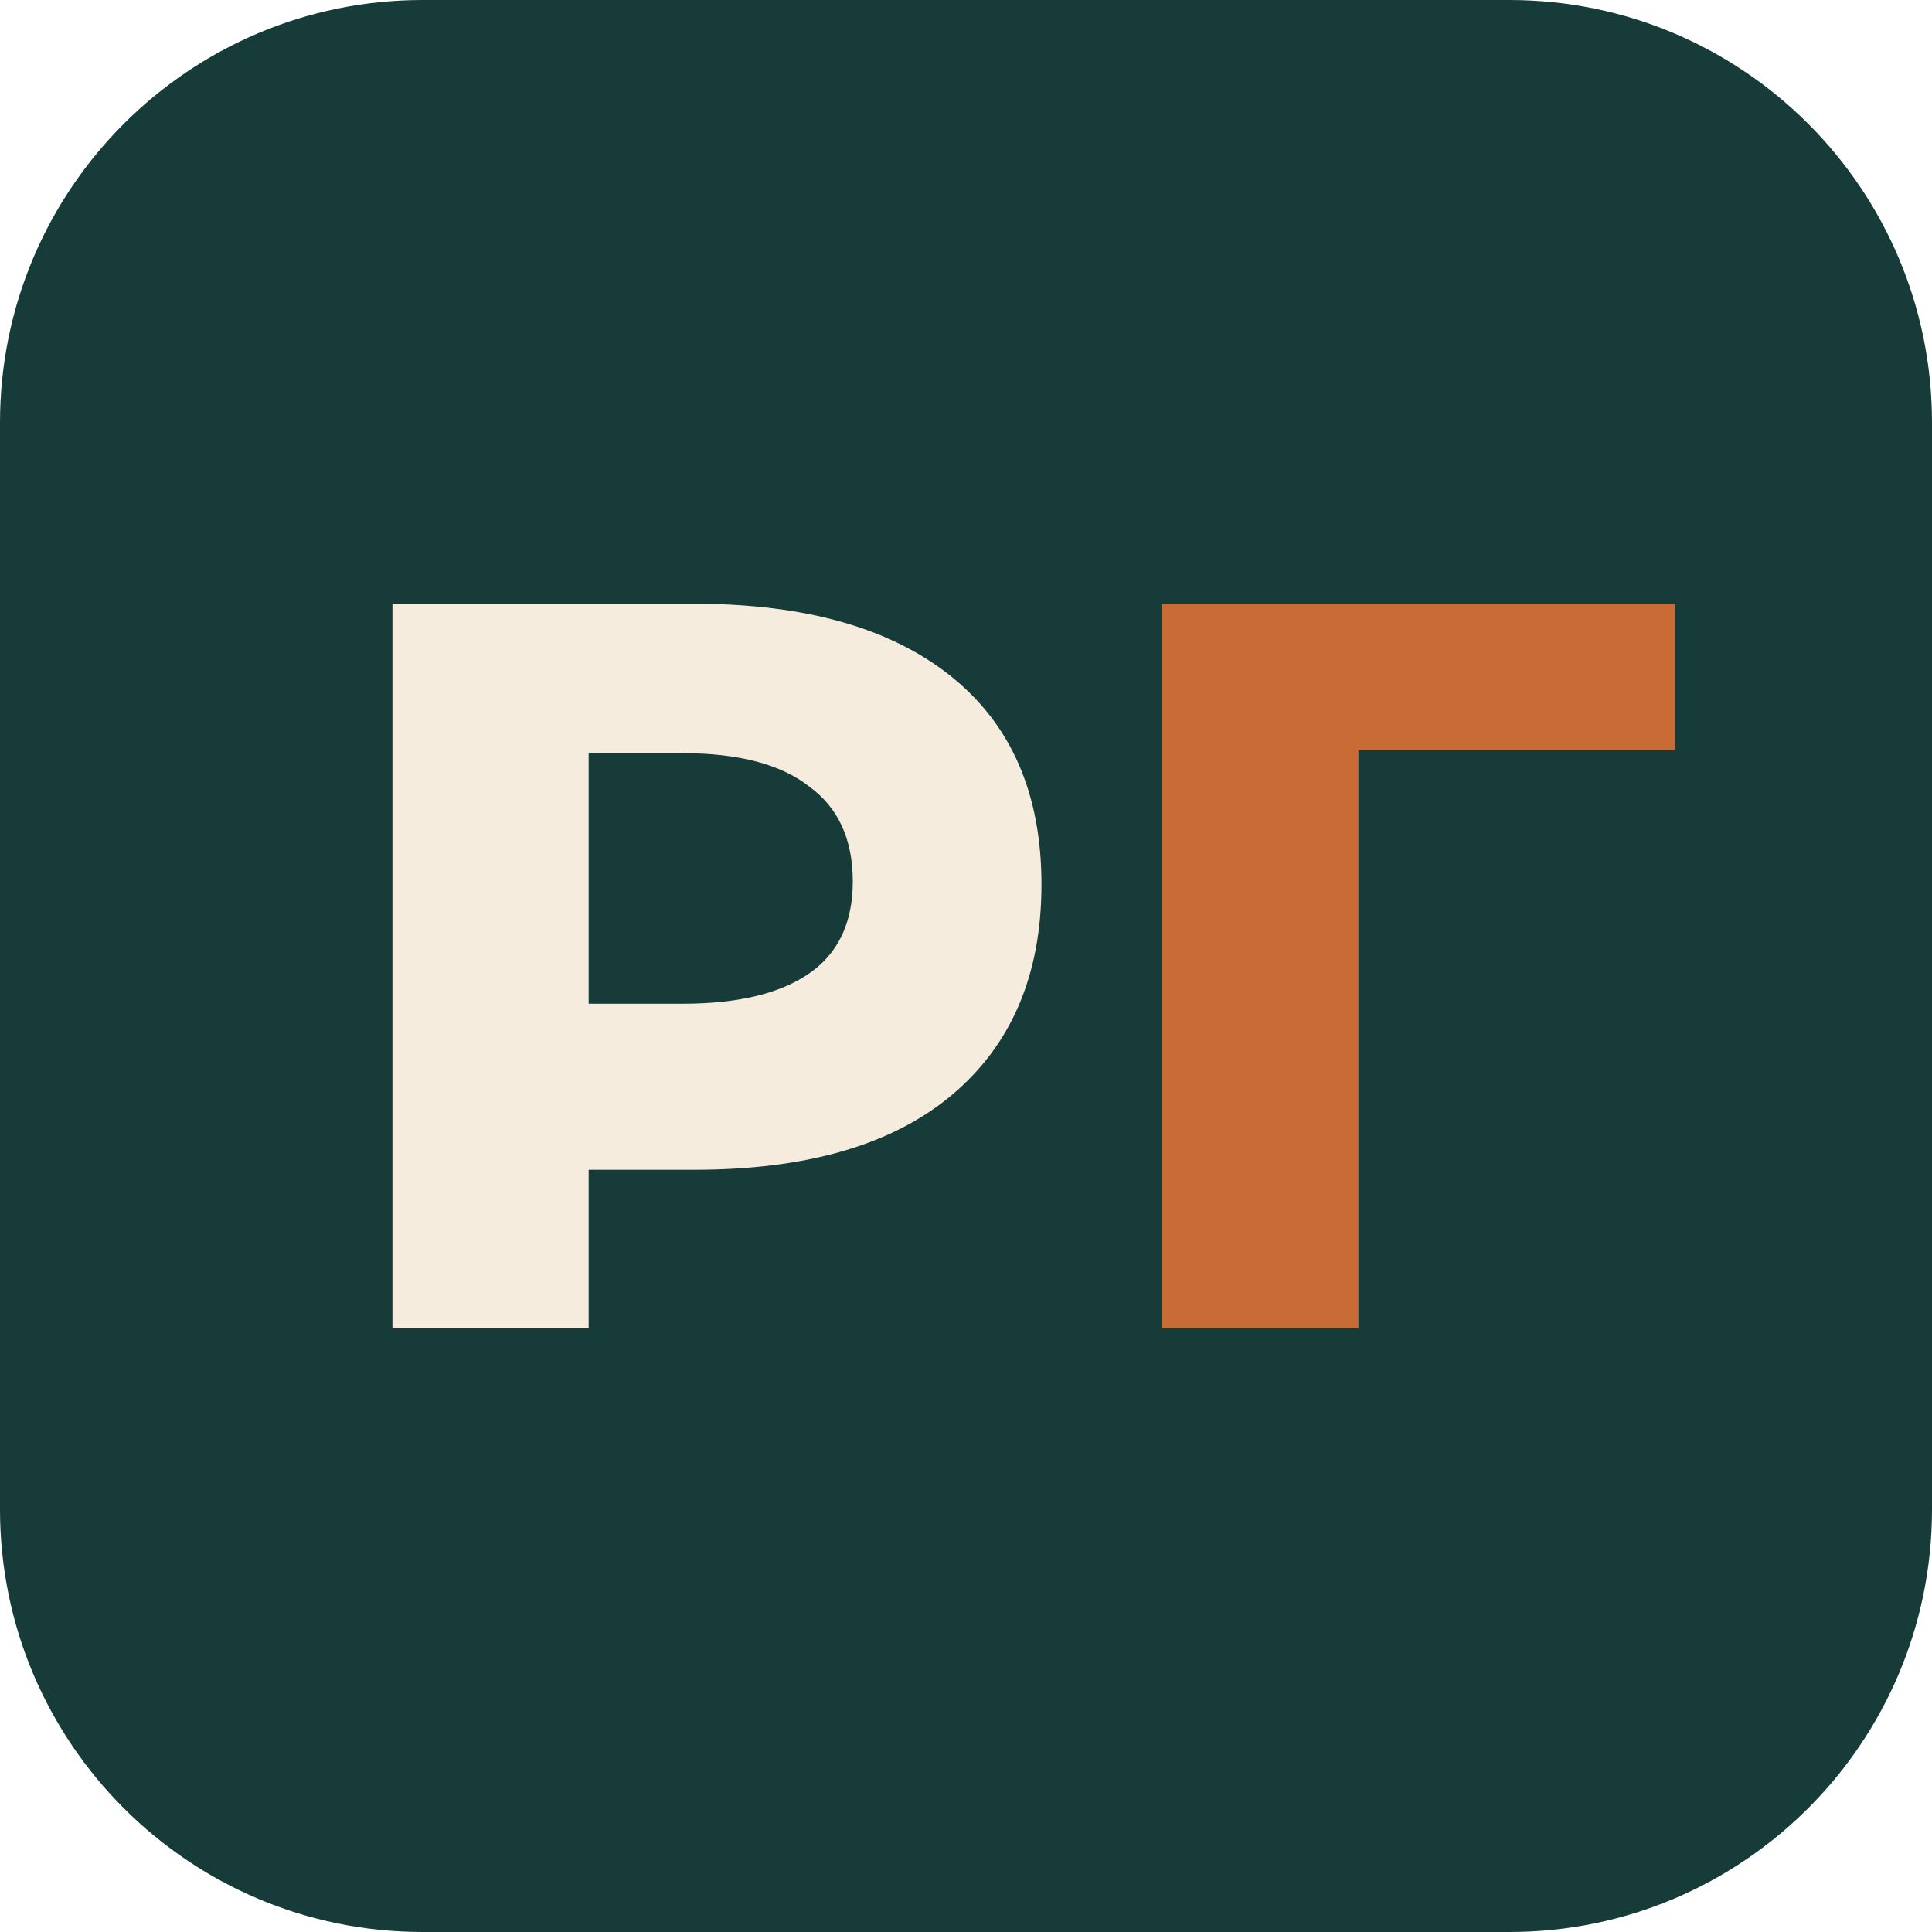
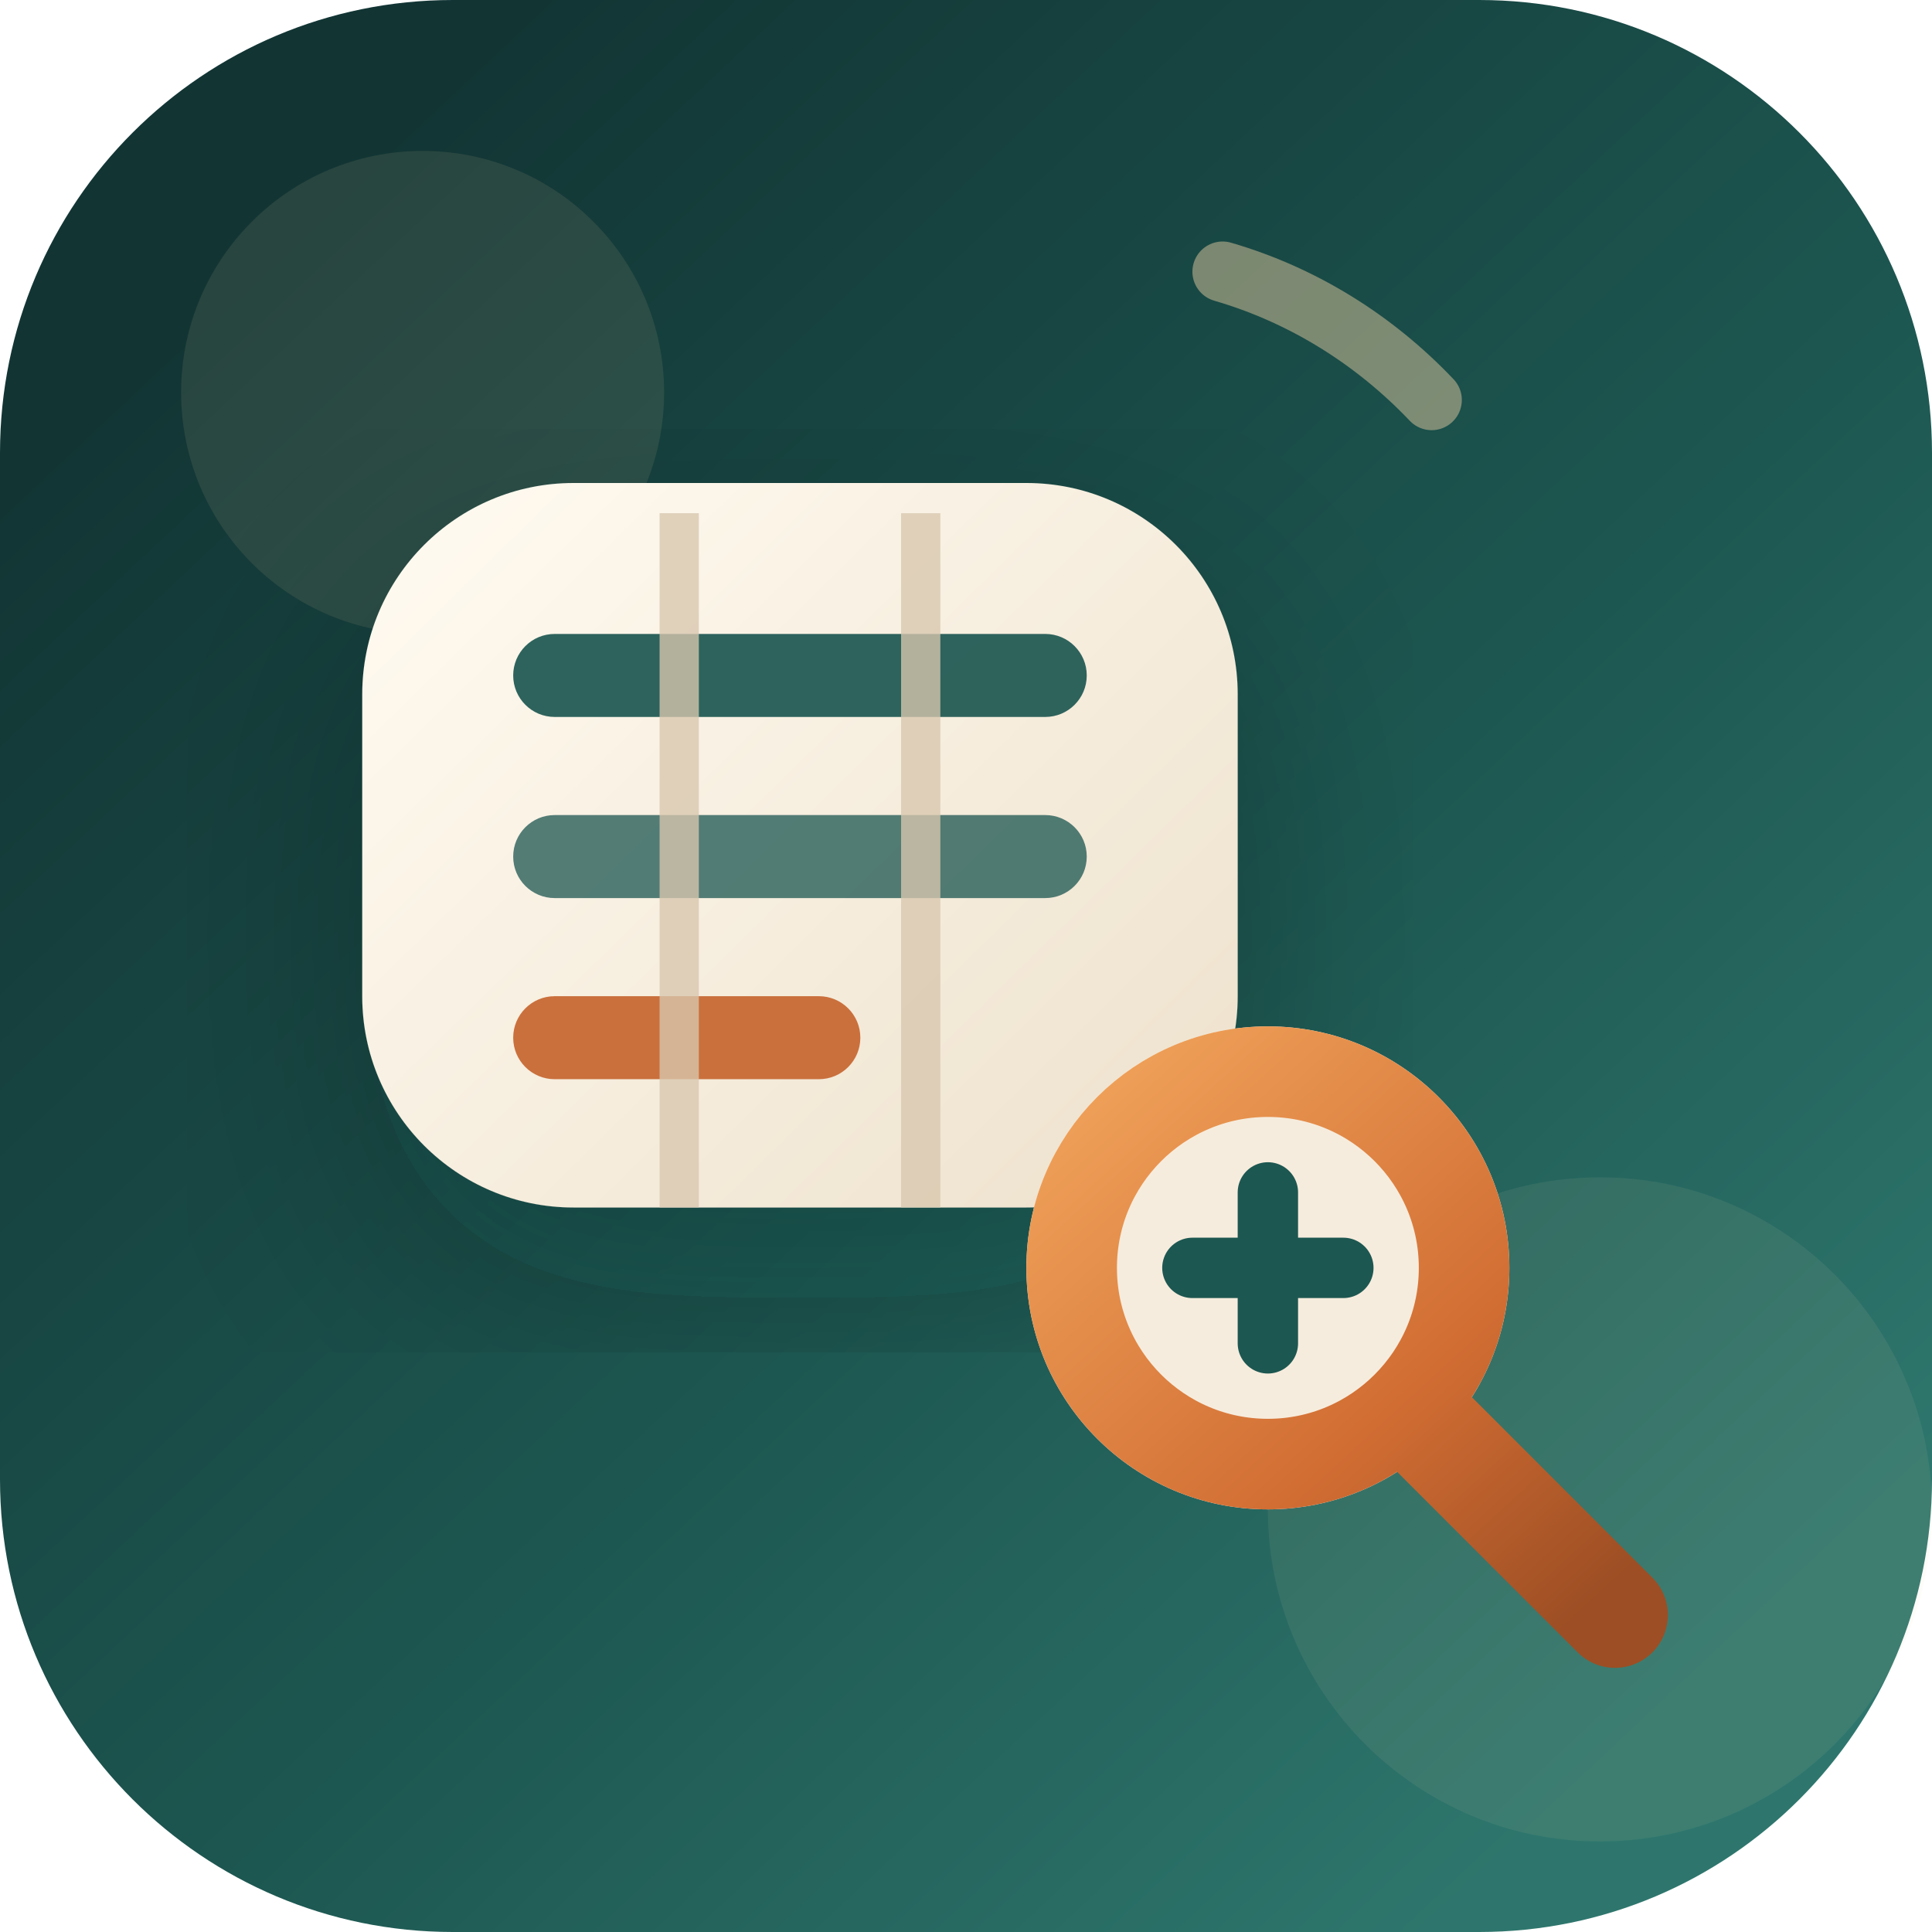
- <svg xmlns="http://www.w3.org/2000/svg" width="256" height="256" viewBox="0 0 256 256" fill="none">
-   <rect width="256" height="256" rx="56" fill="#163B39" />
-   <path d="M52 176V80H92C106.667 80 118 83.2 126 89.6C134 96 138 105.2 138 117.2C138 129.2 134 138.533 126 145.2C118.133 151.733 106.8 155 92 155H78V176H52ZM78 133H90.4C97.733 133 103.333 131.667 107.2 129C111.067 126.333 113 122.267 113 116.8C113 111.2 111.067 107 107.2 104.2C103.467 101.267 97.867 99.8 90.4 99.8H78V133Z" fill="#F5ECDD" />
-   <path d="M154 176V80H180V176H154ZM178 99.4V80H222V99.4H178Z" fill="#C86B35" />
+ <svg xmlns="http://www.w3.org/2000/svg" viewBox="0 0 128 128" role="img" aria-labelledby="title desc">
+   <defs>
+     <linearGradient id="ci-bg" x1="18" y1="16" x2="110" y2="114" gradientUnits="userSpaceOnUse">
+       <stop offset="0" stop-color="#123534" />
+       <stop offset="0.58" stop-color="#1d5751" />
+       <stop offset="1" stop-color="#2e766d" />
+     </linearGradient>
+     <linearGradient id="ci-card" x1="28" y1="33" x2="82" y2="88" gradientUnits="userSpaceOnUse">
+       <stop offset="0" stop-color="#fffaf0" />
+       <stop offset="1" stop-color="#ecdfc9" />
+     </linearGradient>
+     <linearGradient id="ci-lens" x1="75" y1="68" x2="108" y2="104" gradientUnits="userSpaceOnUse">
+       <stop offset="0" stop-color="#f0a25a" />
+       <stop offset="0.62" stop-color="#d16d33" />
+       <stop offset="1" stop-color="#9d4e24" />
+     </linearGradient>
+     <filter id="ci-shadow" x="-20%" y="-20%" width="140%" height="140%">
+       <feDropShadow dx="0" dy="6" stdDeviation="8" flood-color="#09211f" flood-opacity="0.24" />
+     </filter>
+   </defs>
+   <rect width="128" height="128" rx="30" fill="url(#ci-bg)" />
+   <circle cx="28" cy="26" r="16" fill="#f4d5a6" opacity="0.1" />
+   <circle cx="106" cy="100" r="22" fill="#f4d5a6" opacity="0.08" />
+   <g filter="url(#ci-shadow)">
+     <rect x="24" y="32" width="58" height="48" rx="14" fill="url(#ci-card)" />
+     <rect x="34" y="42" width="38" height="5.5" rx="2.75" fill="#1d5751" opacity="0.92" />
+     <rect x="34" y="54" width="38" height="5.5" rx="2.75" fill="#1d5751" opacity="0.76" />
+     <rect x="34" y="66" width="23" height="5.5" rx="2.75" fill="#c86b35" opacity="0.96" />
+     <path d="M45 34V80" stroke="#d8c7ae" stroke-width="2.6" opacity="0.78" />
+     <path d="M61 34V80" stroke="#d8c7ae" stroke-width="2.6" opacity="0.78" />
+   </g>
+   <circle cx="84" cy="84" r="16" fill="#f6ecdd" />
+   <circle cx="84" cy="84" r="13" fill="none" stroke="url(#ci-lens)" stroke-width="6" />
+   <path d="M95 95 107 107" stroke="url(#ci-lens)" stroke-width="7" stroke-linecap="round" />
+   <path d="M79 84h10" stroke="#1d5751" stroke-width="4" stroke-linecap="round" />
+   <path d="M84 79v10" stroke="#1d5751" stroke-width="4" stroke-linecap="round" />
+   <path d="M81 18c5.27 1.53 10.03 4.48 13.85 8.5" fill="none" stroke="#f3d3a5" stroke-width="4" stroke-linecap="round" opacity="0.46" />
</svg>
